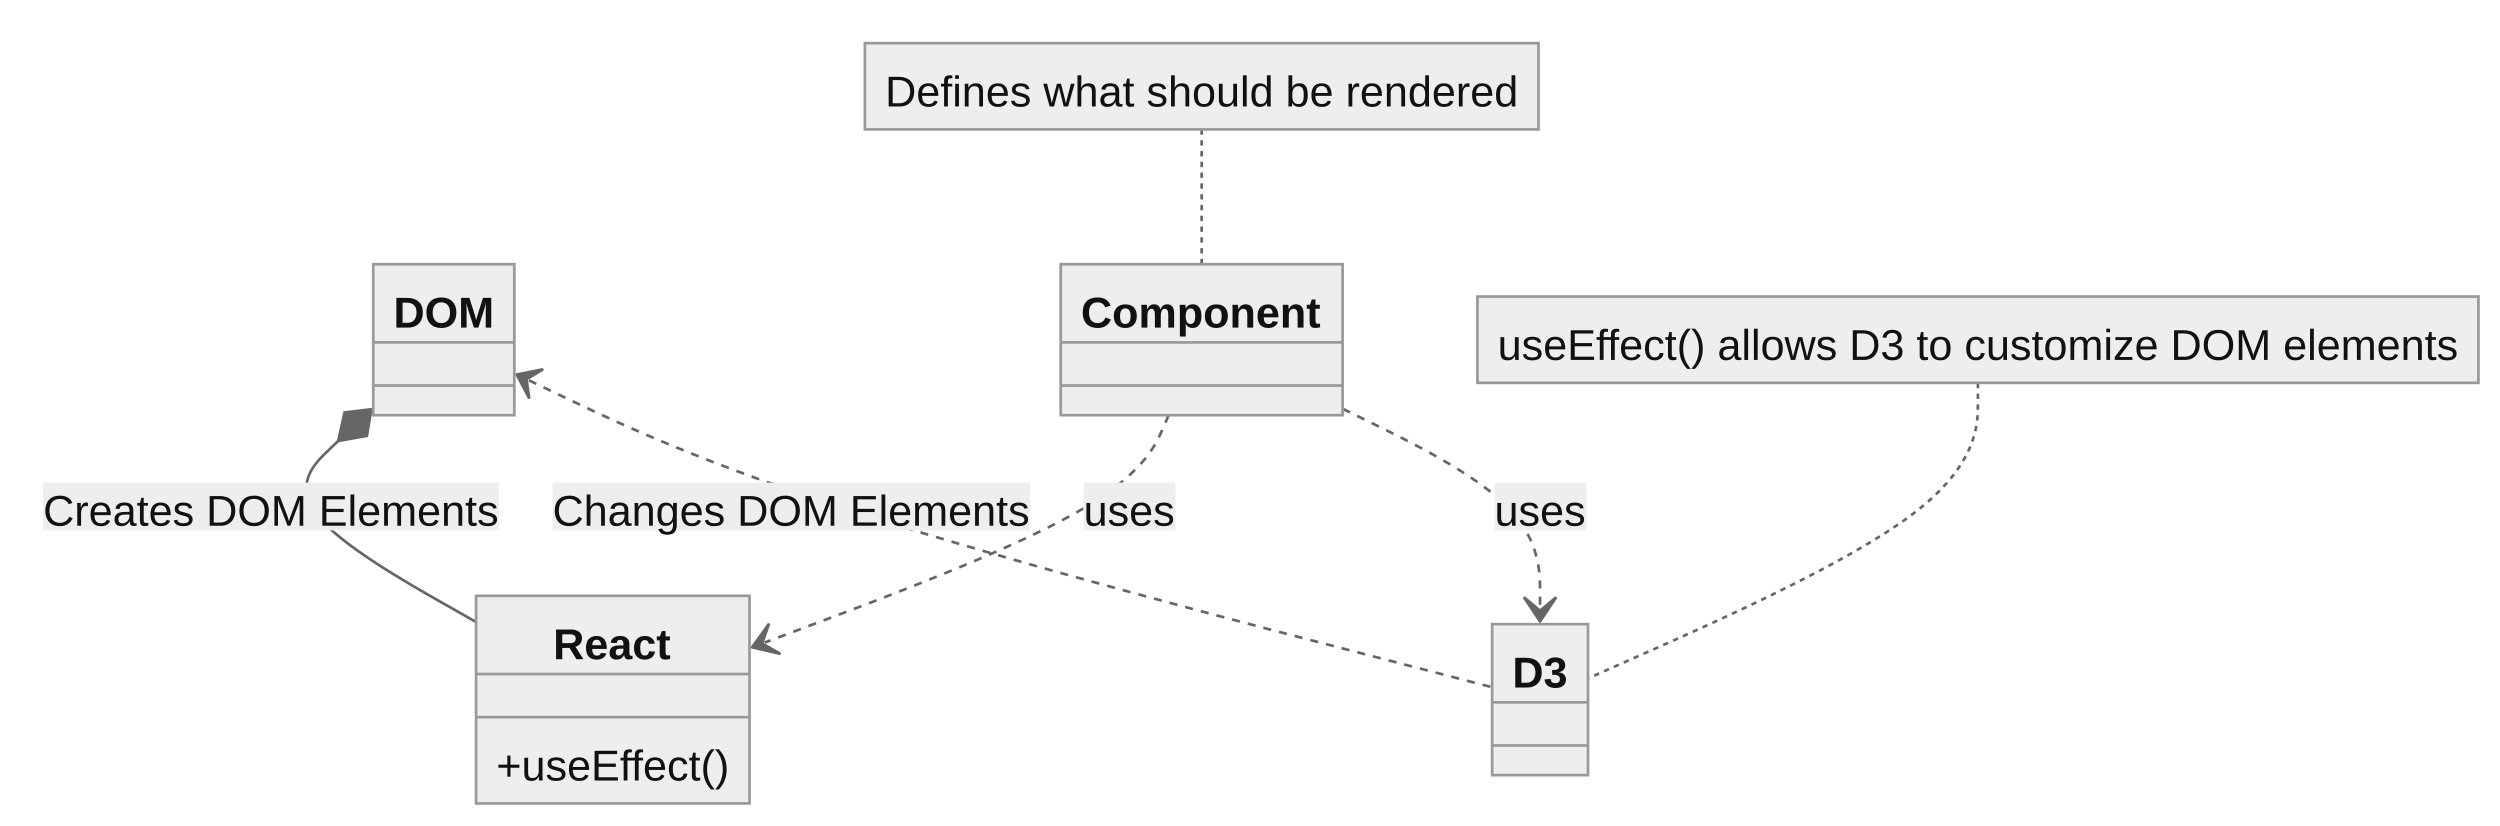
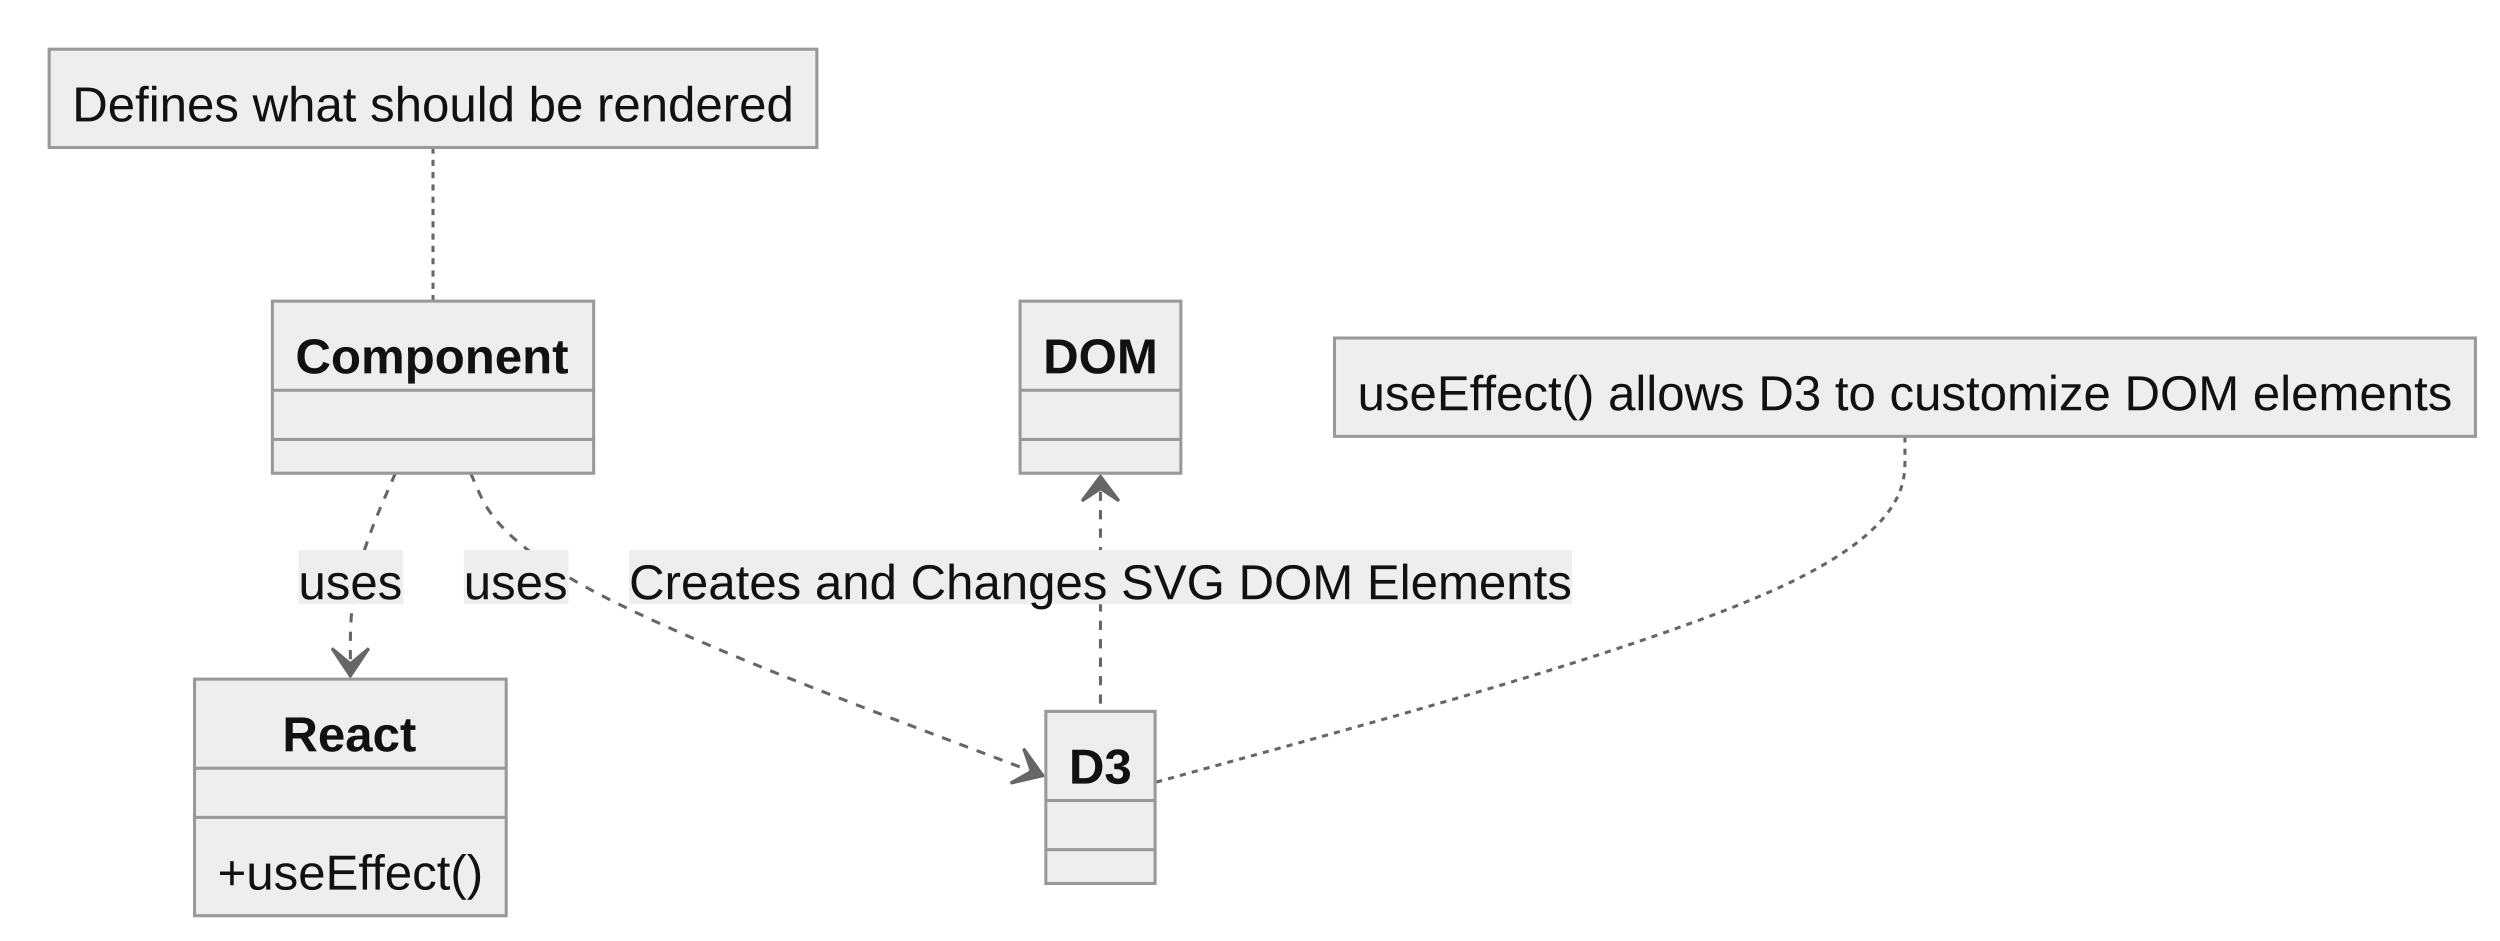
- <svg xmlns="http://www.w3.org/2000/svg" aria-roledescription="classDiagram" role="graphics-document document" viewBox="-8 -8 927.258 306" style="max-width: 927.258px; background-color: white;" width="100%" id="my-svg">
+ <svg xmlns="http://www.w3.org/2000/svg" aria-roledescription="classDiagram" role="graphics-document document" viewBox="-8 -8 813.562 306" style="max-width: 813.562px; background-color: white;" width="100%" id="my-svg">
  <style>#my-svg{font-family:"trebuchet ms",verdana,arial,sans-serif;font-size:16px;fill:#000000;}#my-svg .error-icon{fill:#552222;}#my-svg .error-text{fill:#552222;stroke:#552222;}#my-svg .edge-thickness-normal{stroke-width:2px;}#my-svg .edge-thickness-thick{stroke-width:3.5px;}#my-svg .edge-pattern-solid{stroke-dasharray:0;}#my-svg .edge-pattern-dashed{stroke-dasharray:3;}#my-svg .edge-pattern-dotted{stroke-dasharray:2;}#my-svg .marker{fill:#666;stroke:#666;}#my-svg .marker.cross{stroke:#666;}#my-svg svg{font-family:"trebuchet ms",verdana,arial,sans-serif;font-size:16px;}#my-svg g.classGroup text{fill:#999;stroke:none;font-family:"trebuchet ms",verdana,arial,sans-serif;font-size:10px;}#my-svg g.classGroup text .title{font-weight:bolder;}#my-svg .nodeLabel,#my-svg .edgeLabel{color:#111111;}#my-svg .edgeLabel .label rect{fill:#eee;}#my-svg .label text{fill:#111111;}#my-svg .edgeLabel .label span{background:#eee;}#my-svg .classTitle{font-weight:bolder;}#my-svg .node rect,#my-svg .node circle,#my-svg .node ellipse,#my-svg .node polygon,#my-svg .node path{fill:#eee;stroke:#999;stroke-width:1px;}#my-svg .divider{stroke:#999;stroke-width:1;}#my-svg g.clickable{cursor:pointer;}#my-svg g.classGroup rect{fill:#eee;stroke:#999;}#my-svg g.classGroup line{stroke:#999;stroke-width:1;}#my-svg .classLabel .box{stroke:none;stroke-width:0;fill:#eee;opacity:0.5;}#my-svg .classLabel .label{fill:#999;font-size:10px;}#my-svg .relation{stroke:#666;stroke-width:1;fill:none;}#my-svg .dashed-line{stroke-dasharray:3;}#my-svg .dotted-line{stroke-dasharray:1 2;}#my-svg #compositionStart,#my-svg .composition{fill:#666!important;stroke:#666!important;stroke-width:1;}#my-svg #compositionEnd,#my-svg .composition{fill:#666!important;stroke:#666!important;stroke-width:1;}#my-svg #dependencyStart,#my-svg .dependency{fill:#666!important;stroke:#666!important;stroke-width:1;}#my-svg #dependencyStart,#my-svg .dependency{fill:#666!important;stroke:#666!important;stroke-width:1;}#my-svg #extensionStart,#my-svg .extension{fill:transparent!important;stroke:#666!important;stroke-width:1;}#my-svg #extensionEnd,#my-svg .extension{fill:transparent!important;stroke:#666!important;stroke-width:1;}#my-svg #aggregationStart,#my-svg .aggregation{fill:transparent!important;stroke:#666!important;stroke-width:1;}#my-svg #aggregationEnd,#my-svg .aggregation{fill:transparent!important;stroke:#666!important;stroke-width:1;}#my-svg #lollipopStart,#my-svg .lollipop{fill:#eee!important;stroke:#666!important;stroke-width:1;}#my-svg #lollipopEnd,#my-svg .lollipop{fill:#eee!important;stroke:#666!important;stroke-width:1;}#my-svg .edgeTerminals{font-size:11px;}#my-svg .classTitleText{text-anchor:middle;font-size:18px;fill:#000000;}#my-svg :root{--mermaid-font-family:"trebuchet ms",verdana,arial,sans-serif;}</style>
  <g>
    <defs>
      <marker orient="auto" markerHeight="240" markerWidth="190" refY="7" refX="18" class="marker aggregation classDiagram" id="my-svg_classDiagram-aggregationStart">
        <path d="M 18,7 L9,13 L1,7 L9,1 Z" />
      </marker>
    </defs>
    <defs>
      <marker orient="auto" markerHeight="28" markerWidth="20" refY="7" refX="1" class="marker aggregation classDiagram" id="my-svg_classDiagram-aggregationEnd">
        <path d="M 18,7 L9,13 L1,7 L9,1 Z" />
      </marker>
    </defs>
    <defs>
      <marker orient="auto" markerHeight="240" markerWidth="190" refY="7" refX="18" class="marker extension classDiagram" id="my-svg_classDiagram-extensionStart">
        <path d="M 1,7 L18,13 V 1 Z" />
      </marker>
    </defs>
    <defs>
      <marker orient="auto" markerHeight="28" markerWidth="20" refY="7" refX="1" class="marker extension classDiagram" id="my-svg_classDiagram-extensionEnd">
        <path d="M 1,1 V 13 L18,7 Z" />
      </marker>
    </defs>
    <defs>
      <marker orient="auto" markerHeight="240" markerWidth="190" refY="7" refX="18" class="marker composition classDiagram" id="my-svg_classDiagram-compositionStart">
        <path d="M 18,7 L9,13 L1,7 L9,1 Z" />
      </marker>
    </defs>
    <defs>
      <marker orient="auto" markerHeight="28" markerWidth="20" refY="7" refX="1" class="marker composition classDiagram" id="my-svg_classDiagram-compositionEnd">
        <path d="M 18,7 L9,13 L1,7 L9,1 Z" />
      </marker>
    </defs>
    <defs>
      <marker orient="auto" markerHeight="240" markerWidth="190" refY="7" refX="6" class="marker dependency classDiagram" id="my-svg_classDiagram-dependencyStart">
        <path d="M 5,7 L9,13 L1,7 L9,1 Z" />
      </marker>
    </defs>
    <defs>
      <marker orient="auto" markerHeight="28" markerWidth="20" refY="7" refX="13" class="marker dependency classDiagram" id="my-svg_classDiagram-dependencyEnd">
        <path d="M 18,7 L9,13 L14,7 L9,1 Z" />
      </marker>
    </defs>
    <defs>
      <marker orient="auto" markerHeight="240" markerWidth="190" refY="7" refX="13" class="marker lollipop classDiagram" id="my-svg_classDiagram-lollipopStart">
        <circle r="6" cy="7" cx="7" fill="transparent" stroke="black" />
      </marker>
    </defs>
    <defs>
      <marker orient="auto" markerHeight="240" markerWidth="190" refY="7" refX="1" class="marker lollipop classDiagram" id="my-svg_classDiagram-lollipopEnd">
        <circle r="6" cy="7" cx="7" fill="transparent" stroke="black" />
      </marker>
    </defs>
    <g class="root">
      <g class="clusters" />
      <g class="edgePaths">
-         <path marker-start="url(#my-svg_classDiagram-compositionStart)" style="fill:none" class="edge-pattern-solid relation" id="id1" d="M117.444,155.549L113.281,159.541C109.119,163.533,100.794,171.516,109.317,182.71C117.839,193.903,143.21,208.307,155.895,215.509L168.58,222.71" />
-         <path marker-end="url(#my-svg_classDiagram-dependencyEnd)" style="fill:none" class="edge-pattern-dashed relation" id="id2" d="M425.457,146L423.015,151.583C420.573,157.167,415.689,168.333,390.716,182.387C365.743,196.441,320.68,213.382,298.149,221.853L275.618,230.324" />
-         <path marker-end="url(#my-svg_classDiagram-dependencyEnd)" style="fill:none" class="edge-pattern-dashed relation" id="id3" d="M489.977,143.614L502.182,149.595C514.388,155.576,538.799,167.538,551.005,179.852C563.211,192.167,563.211,204.833,563.211,211.167L563.211,217.5" />
-         <path marker-start="url(#my-svg_classDiagram-dependencyStart)" style="fill:none" class="edge-pattern-dashed relation" id="id4" d="M188.178,133.076L204.386,140.813C220.593,148.55,253.007,164.025,312.55,182.995C372.092,201.964,458.763,224.428,502.098,235.66L545.434,246.892" />
-         <path style="fill:none" class="edge-pattern-dotted relation" id="edgeNote5" d="M725.617,134L725.617,141.583C725.617,149.167,725.617,164.333,701.512,182.603C677.408,200.873,629.198,222.246,605.093,232.932L580.988,243.619" />
-         <path style="fill:none" class="edge-pattern-dotted relation" id="edgeNote6" d="M437.703,40L437.703,44.167C437.703,48.333,437.703,56.667,437.703,65C437.703,73.333,437.703,81.667,437.703,85.833L437.703,90" />
+         <path marker-end="url(#my-svg_classDiagram-dependencyEnd)" style="fill:none" class="edge-pattern-dashed relation" id="id1" d="M120.668,146L118.226,151.583C115.784,157.167,110.9,168.333,108.458,178.5C106.016,188.667,106.016,197.833,106.016,202.417L106.016,207" />
+         <path marker-end="url(#my-svg_classDiagram-dependencyEnd)" style="fill:none" class="edge-pattern-dashed relation" id="id2" d="M145.161,146L147.603,151.583C150.045,157.167,154.929,168.333,185.19,184.442C215.451,200.55,271.09,221.601,298.909,232.126L326.728,242.651" />
+         <path marker-start="url(#my-svg_classDiagram-dependencyStart)" style="fill:none" class="edge-pattern-dashed relation" id="id3" d="M350.117,152L350.117,156.583C350.117,161.167,350.117,170.333,350.117,182.25C350.117,194.167,350.117,208.833,350.117,216.167L350.117,223.5" />
+         <path style="fill:none" class="edge-pattern-dotted relation" id="edgeNote4" d="M611.922,134L611.922,141.583C611.922,149.167,611.922,164.333,571.251,183.102C530.579,201.87,449.237,224.241,408.566,235.426L367.895,246.611" />
+         <path style="fill:none" class="edge-pattern-dotted relation" id="edgeNote5" d="M132.914,40L132.914,44.167C132.914,48.333,132.914,56.667,132.914,65C132.914,73.333,132.914,81.667,132.914,85.833L132.914,90" />
      </g>
      <g class="edgeLabels">
-         <g transform="translate(92.46875, 179.5)" class="edgeLabel">
-           <g transform="translate(-84.46875, -8.5)" class="label">
-             <rect height="17.741" width="169.072" ry="0" rx="0" />
-             <text style="">
-               <tspan class="row" x="0" dy="1em" xml:space="preserve">Creates DOM Elements</tspan>
-             </text>
-           </g>
-         </g>
-         <g transform="translate(410.8047, 179.5)" class="edgeLabel">
+         <g transform="translate(106.0156, 179.5)" class="edgeLabel">
          <g transform="translate(-16.89844, -8.5)" class="label">
-             <rect height="17.741" width="34.053" ry="0" rx="0" />
+             <rect height="17.641" width="34.079" ry="0" rx="0" />
            <text style="">
              <tspan class="row" x="0" dy="1em" xml:space="preserve">uses</tspan>
            </text>
          </g>
        </g>
-         <g transform="translate(563.2109, 179.5)" class="edgeLabel">
+         <g transform="translate(159.8125, 179.5)" class="edgeLabel">
          <g transform="translate(-16.89844, -8.5)" class="label">
-             <rect height="17.741" width="34.053" ry="0" rx="0" />
+             <rect height="17.641" width="34.079" ry="0" rx="0" />
            <text style="">
              <tspan class="row" x="0" dy="1em" xml:space="preserve">uses</tspan>
            </text>
          </g>
        </g>
-         <g transform="translate(285.4219, 179.5)" class="edgeLabel">
-           <g transform="translate(-88.48438, -8.5)" class="label">
-             <rect height="17.741" width="177.089" ry="0" rx="0" />
+         <g transform="translate(350.1172, 179.5)" class="edgeLabel">
+           <g transform="translate(-153.4062, -8.5)" class="label">
+             <rect height="17.641" width="306.873" ry="0" rx="0" />
            <text style="">
-               <tspan class="row" x="0" dy="1em" xml:space="preserve">Changes DOM Elements</tspan>
+               <tspan class="row" x="0" dy="1em" xml:space="preserve">Creates and Changes SVG DOM Elements</tspan>
            </text>
          </g>
        </g>
        <g class="edgeLabel">
          <g transform="translate(0, 0)" class="label">
            <rect height="0" width="0" ry="0" rx="0" />
            <text style="">
              <tspan class="row" x="0" dy="1em" xml:space="preserve" />
            </text>
          </g>
        </g>
        <g class="edgeLabel">
          <g transform="translate(0, 0)" class="label">
            <rect height="0" width="0" ry="0" rx="0" />
            <text style="">
              <tspan class="row" x="0" dy="1em" xml:space="preserve" />
            </text>
          </g>
        </g>
      </g>
      <g class="nodes">
-         <g transform="translate(156.5996, 118)" id="classId-DOM-0" class="node default">
-           <rect height="56" width="52.328" y="-28" x="-26.164" class="outer title-state" />
-           <line y2="1" y1="1" x2="26.164" x1="-26.164" class="divider" />
-           <line y2="17" y1="17" x2="26.164" x1="-26.164" class="divider" />
+         <g transform="translate(132.9141, 118)" id="classId-Component-0" class="node default">
+           <rect height="56" width="104.547" y="-28" x="-52.273" class="outer title-state" />
+           <line y2="1" y1="1" x2="52.273" x1="-52.273" class="divider" />
+           <line y2="17" y1="17" x2="52.273" x1="-52.273" class="divider" />
          <g class="label">
            <text style="">
              <tspan class="title-row" x="0" dy="1em" xml:space="preserve" />
            </text>
-             <text transform="translate( -18.66406, -20.5)" class="classTitle" style="">
-               <tspan class="title-row" x="0" dy="1em" xml:space="preserve">DOM</tspan>
+             <text transform="translate( -44.77344, -20.5)" class="classTitle" style="">
+               <tspan class="title-row" x="0" dy="1em" xml:space="preserve">Component</tspan>
            </text>
          </g>
        </g>
-         <g transform="translate(219.291, 251.5)" id="classId-React-1" class="node default">
+         <g transform="translate(106.0156, 251.5)" id="classId-React-1" class="node default">
          <rect height="77" width="101.422" y="-38.5" x="-50.711" class="outer title-state" />
          <line y2="-9.5" y1="-9.5" x2="50.711" x1="-50.711" class="divider" />
          <line y2="6.5" y1="6.5" x2="50.711" x1="-50.711" class="divider" />
          <g class="label">
            <text style="">
              <tspan class="title-row" x="0" dy="1em" xml:space="preserve" />
            </text>
            <text transform="translate( -22.125, -31)" class="classTitle" style="">
              <tspan class="title-row" x="0" dy="1em" xml:space="preserve">React</tspan>
            </text>
            <text transform="translate( -43.21094, 14)" style="">
              <tspan class="title-row" x="0" dy="1em" xml:space="preserve">+useEffect()</tspan>
            </text>
          </g>
        </g>
-         <g transform="translate(437.7031, 118)" id="classId-Component-2" class="node default">
-           <rect height="56" width="104.547" y="-28" x="-52.273" class="outer title-state" />
-           <line y2="1" y1="1" x2="52.273" x1="-52.273" class="divider" />
-           <line y2="17" y1="17" x2="52.273" x1="-52.273" class="divider" />
-           <g class="label">
-             <text style="">
-               <tspan class="title-row" x="0" dy="1em" xml:space="preserve" />
-             </text>
-             <text transform="translate( -44.77344, -20.5)" class="classTitle" style="">
-               <tspan class="title-row" x="0" dy="1em" xml:space="preserve">Component</tspan>
-             </text>
-           </g>
-         </g>
-         <g transform="translate(563.2109, 251.5)" id="classId-D3-3" class="node default">
+         <g transform="translate(350.1172, 251.5)" id="classId-D3-2" class="node default">
          <rect height="56" width="35.555" y="-28" x="-17.777" class="outer title-state" />
          <line y2="1" y1="1" x2="17.777" x1="-17.777" class="divider" />
          <line y2="17" y1="17" x2="17.777" x1="-17.777" class="divider" />
          <g class="label">
            <text style="">
              <tspan class="title-row" x="0" dy="1em" xml:space="preserve" />
            </text>
            <text transform="translate( -10.27734, -20.5)" class="classTitle" style="">
              <tspan class="title-row" x="0" dy="1em" xml:space="preserve">D3</tspan>
            </text>
          </g>
        </g>
-         <g transform="translate(725.6172, 118)" id="note0" class="node undefined">
+         <g transform="translate(350.1172, 118)" id="classId-DOM-3" class="node default">
+           <rect height="56" width="52.328" y="-28" x="-26.164" class="outer title-state" />
+           <line y2="1" y1="1" x2="26.164" x1="-26.164" class="divider" />
+           <line y2="17" y1="17" x2="26.164" x1="-26.164" class="divider" />
+           <g class="label">
+             <text style="">
+               <tspan class="title-row" x="0" dy="1em" xml:space="preserve" />
+             </text>
+             <text transform="translate( -18.66406, -20.5)" class="classTitle" style="">
+               <tspan class="title-row" x="0" dy="1em" xml:space="preserve">DOM</tspan>
+             </text>
+           </g>
+         </g>
+         <g transform="translate(611.9219, 118)" id="note0" class="node undefined">
          <rect height="32" width="371.281" y="-16" x="-185.641" ry="0" rx="0" />
          <g transform="translate(-178.1406, -8.5)" style="" class="label">
            <rect />
            <text style="">
              <tspan class="row" x="0" dy="1em" xml:space="preserve">useEffect() allows D3 to customize DOM elements</tspan>
            </text>
          </g>
        </g>
-         <g transform="translate(437.7031, 24)" id="note1" class="node undefined">
+         <g transform="translate(132.9141, 24)" id="note1" class="node undefined">
          <rect height="32" width="249.828" y="-16" x="-124.914" ry="0" rx="0" />
          <g transform="translate(-117.4141, -8.5)" style="" class="label">
            <rect />
            <text style="">
              <tspan class="row" x="0" dy="1em" xml:space="preserve">Defines what should be rendered</tspan>
            </text>
          </g>
        </g>
      </g>
    </g>
  </g>
</svg>
